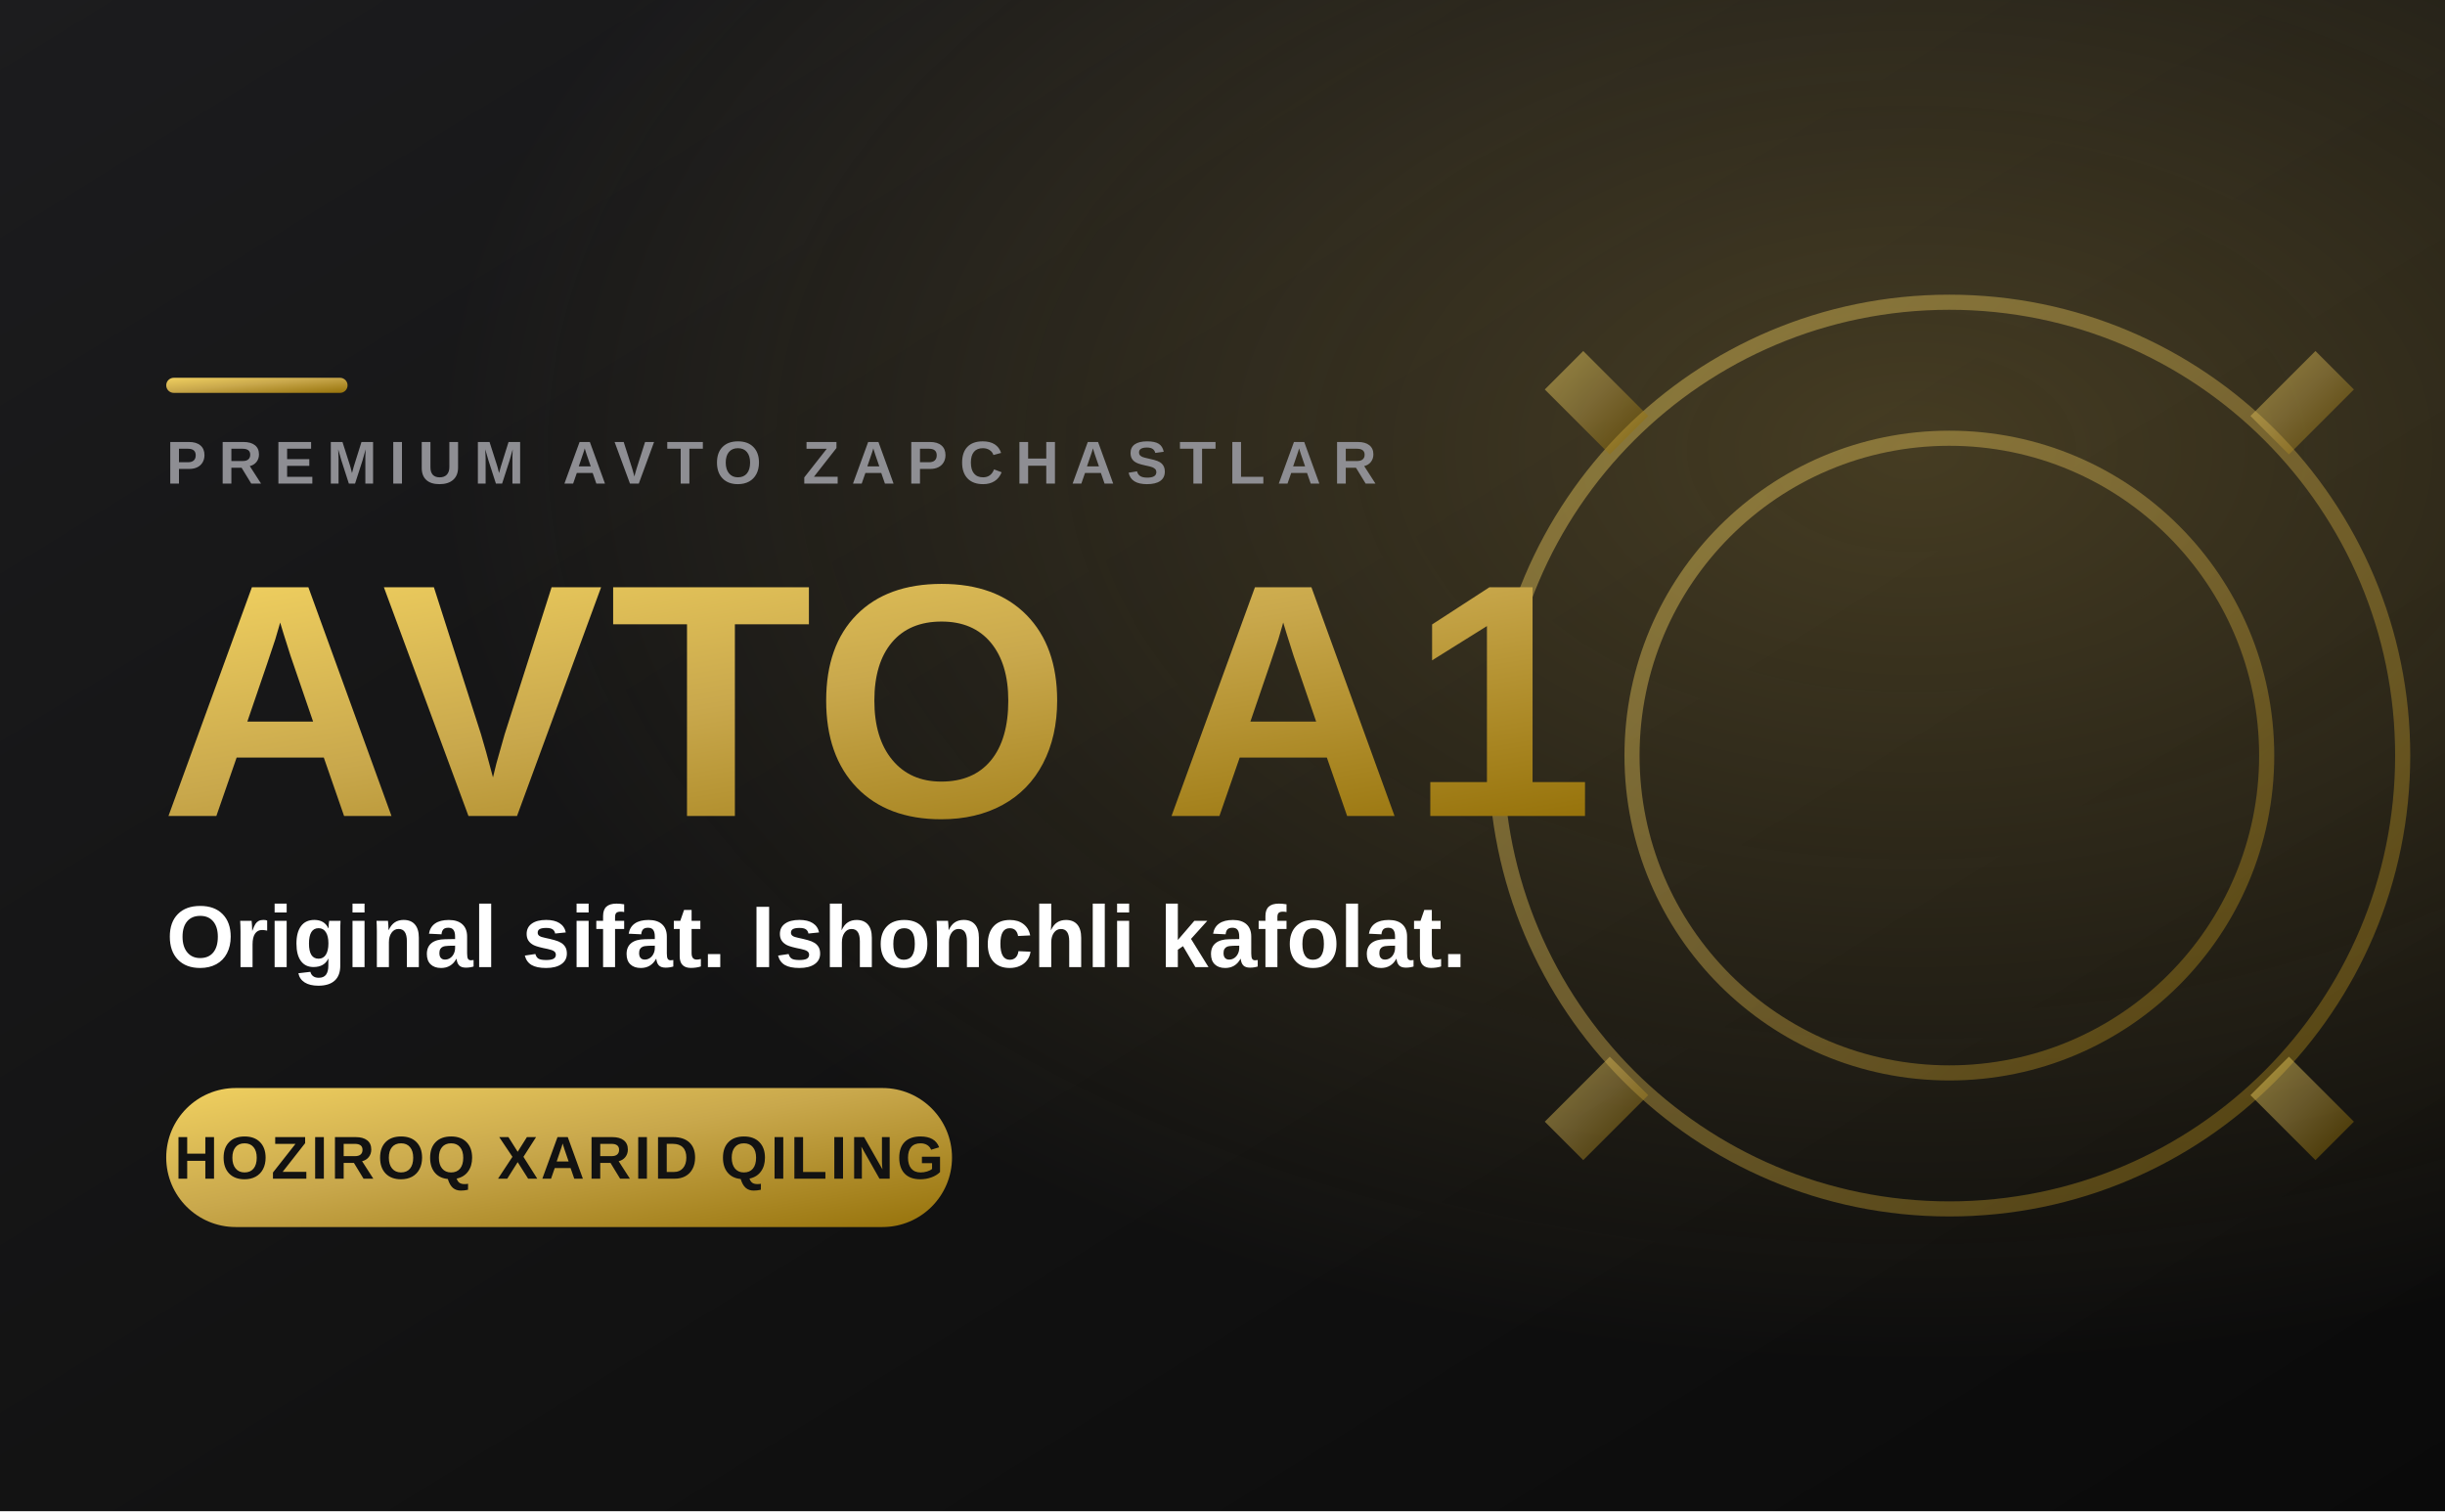
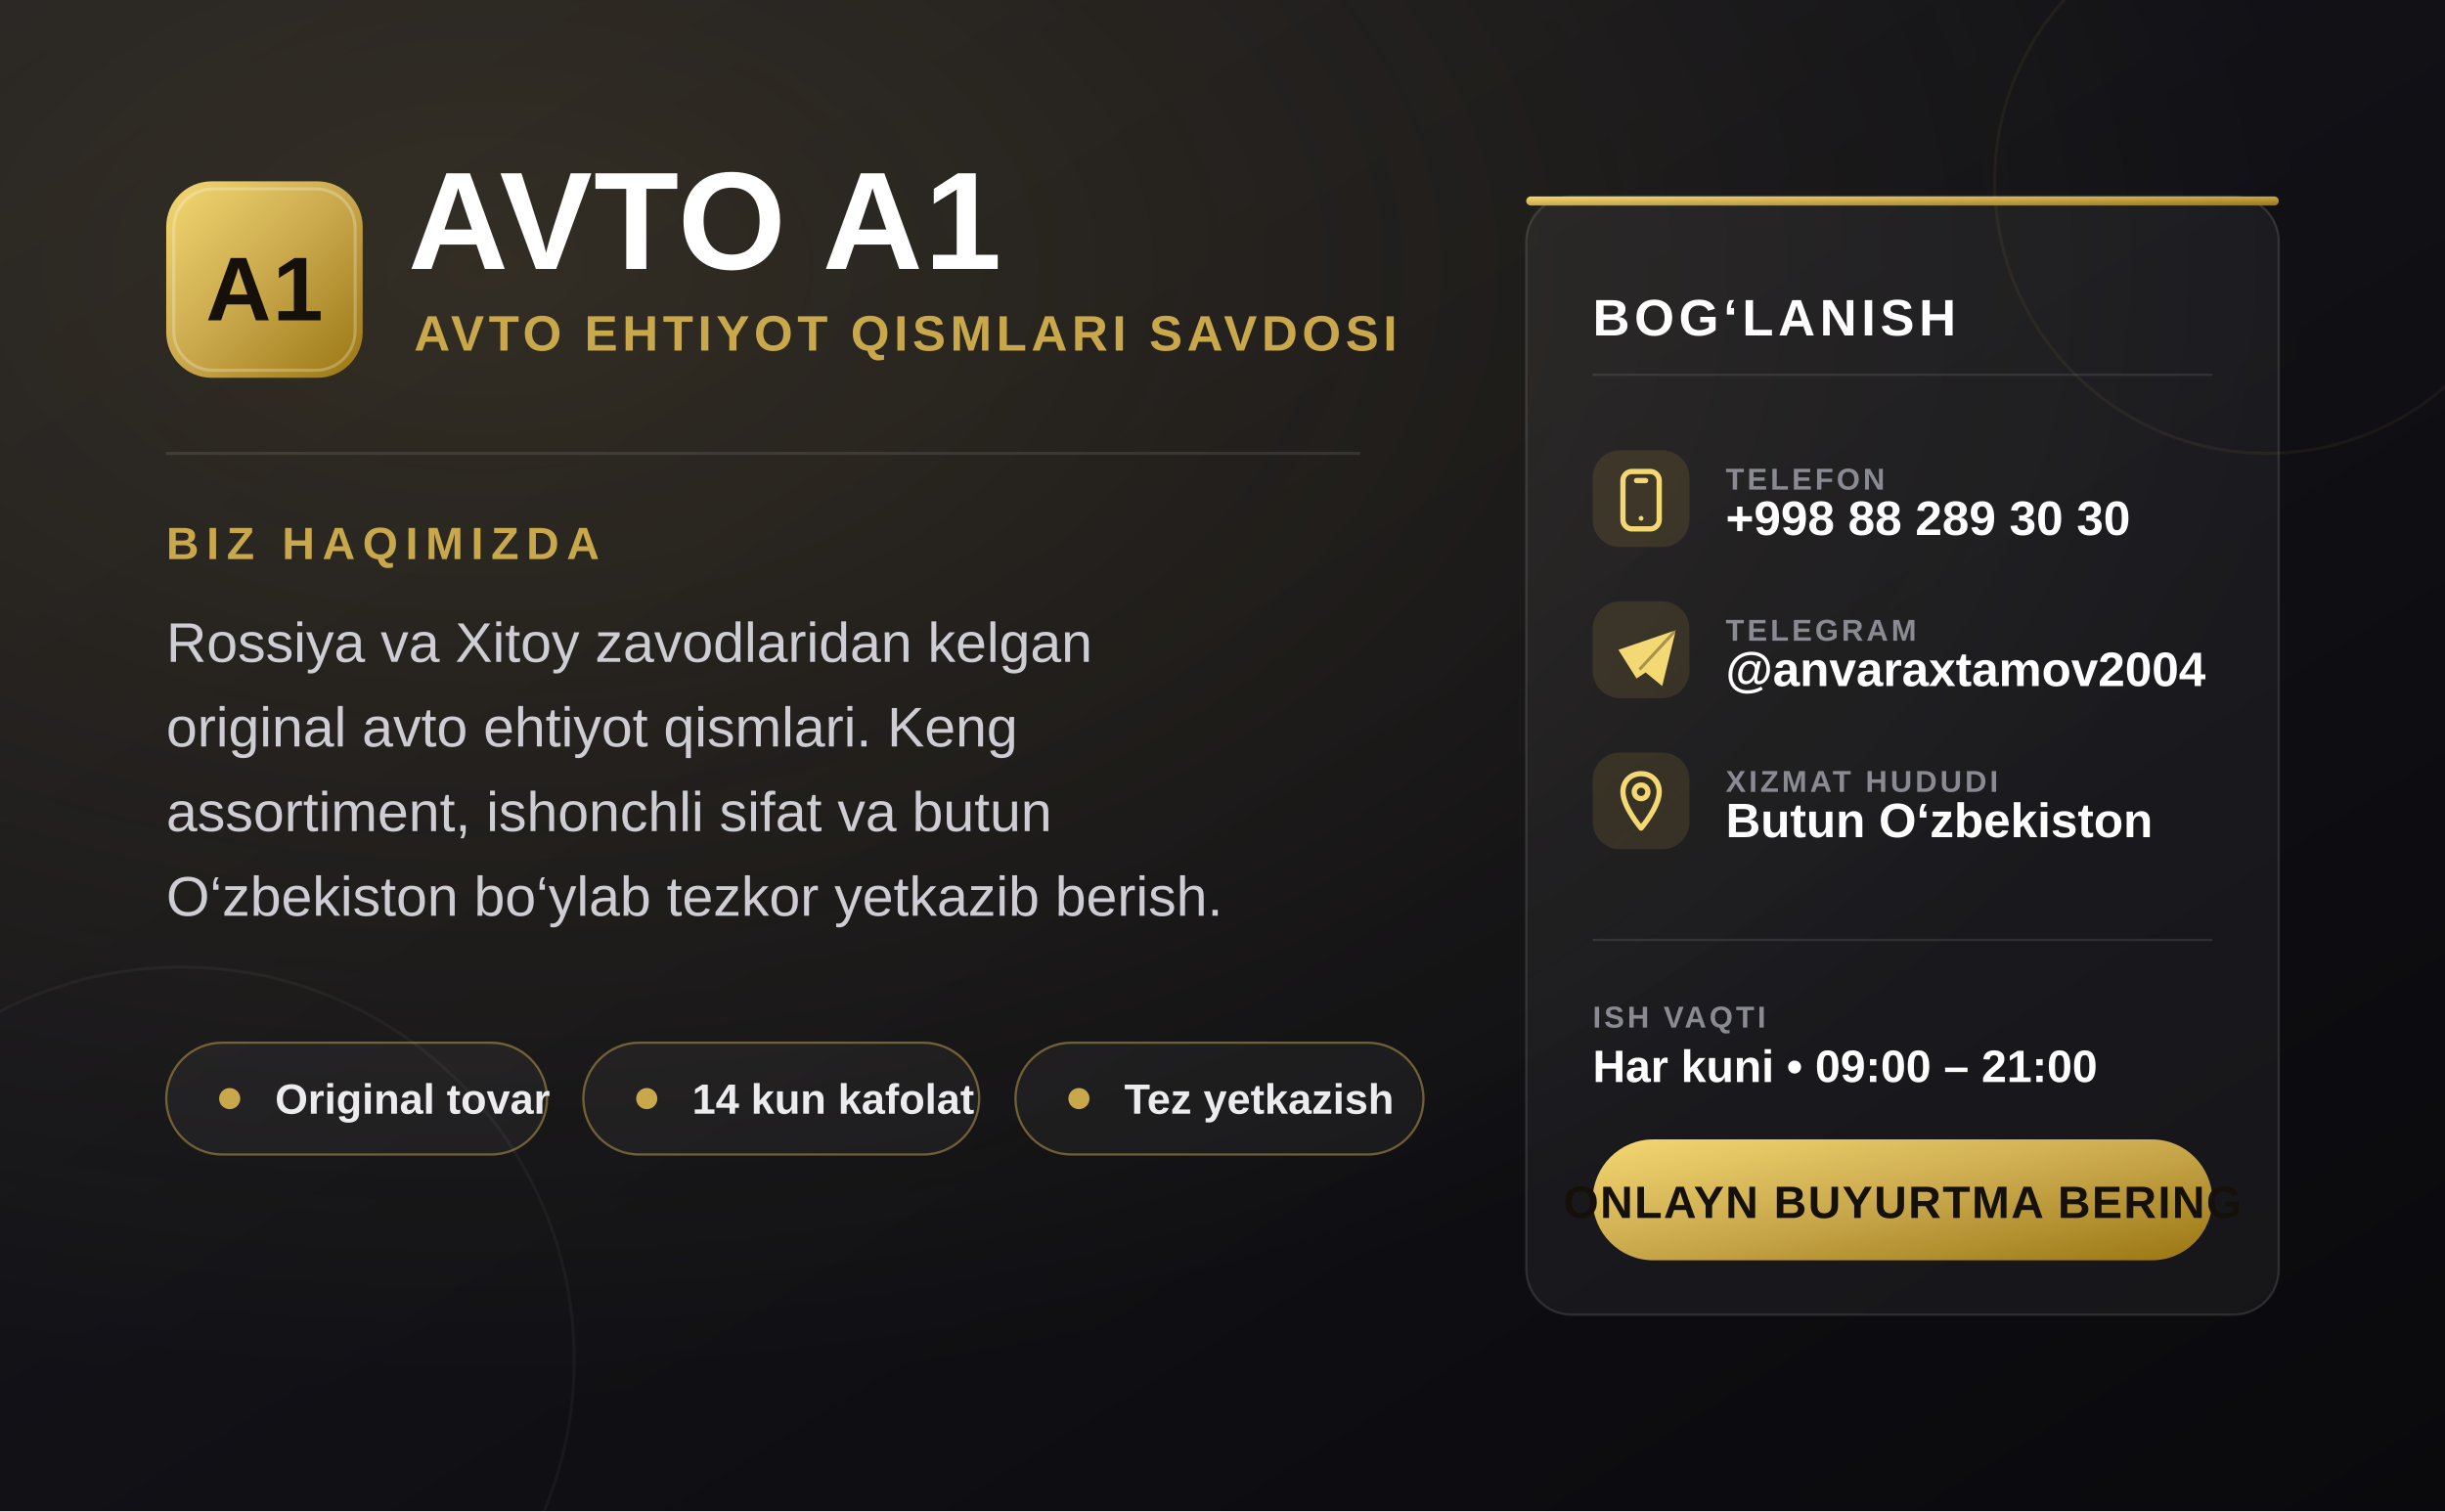
- <svg xmlns="http://www.w3.org/2000/svg" viewBox="0 0 1618 1000" width="1618" height="1000" font-family="Montserrat, Arial, Helvetica, sans-serif">
+ <svg xmlns="http://www.w3.org/2000/svg" viewBox="0 0 1618 1000" width="1618" height="1000" font-family="Montserrat, 'Segoe UI', Arial, sans-serif">
  <defs>
-     <linearGradient id="bg1" x1="0" y1="0" x2="1" y2="1">
-       <stop offset="0" stop-color="#1c1c1e" />
-       <stop offset="0.55" stop-color="#121212" />
-       <stop offset="1" stop-color="#0a0a0a" />
+     <linearGradient id="b1bg" x1="0" y1="0" x2="1" y2="1">
+       <stop offset="0" stop-color="#191920" />
+       <stop offset="0.55" stop-color="#101015" />
+       <stop offset="1" stop-color="#0a0a0d" />
    </linearGradient>
-     <linearGradient id="gold1" x1="0" y1="0" x2="1" y2="1">
-       <stop offset="0" stop-color="#F0D060" />
-       <stop offset="0.45" stop-color="#C9A84C" />
-       <stop offset="1" stop-color="#96720A" />
-     </linearGradient>
-     <radialGradient id="glow1" cx="0.78" cy="0.3" r="0.6">
-       <stop offset="0" stop-color="#C9A84C" stop-opacity="0.28" />
+     <radialGradient id="b1glow" cx="0.2" cy="0.18" r="0.75">
+       <stop offset="0" stop-color="#C9A84C" stop-opacity="0.16" />
      <stop offset="1" stop-color="#C9A84C" stop-opacity="0" />
    </radialGradient>
+     <linearGradient id="b1gold" x1="0" y1="0" x2="1" y2="1">
+       <stop offset="0" stop-color="#F4D873" />
+       <stop offset="0.5" stop-color="#C9A84C" />
+       <stop offset="1" stop-color="#9A7611" />
+     </linearGradient>
  </defs>
-   <rect width="1618" height="1000" fill="url(#bg1)" />
-   <rect width="1618" height="1000" fill="url(#glow1)" />
-   <g transform="translate(1290 500)" fill="none" stroke="url(#gold1)" stroke-opacity="0.45" stroke-width="10">
-     <circle r="300" />
-     <circle r="210" />
-     <g stroke-width="36">
-       <line x1="0" y1="-300" x2="0" y2="-360" />
-       <line x1="0" y1="300" x2="0" y2="360" />
-       <line x1="-300" y1="0" x2="-360" y2="0" />
-       <line x1="300" y1="0" x2="360" y2="0" />
-       <line x1="-212" y1="-212" x2="-255" y2="-255" />
-       <line x1="212" y1="212" x2="255" y2="255" />
-       <line x1="-212" y1="212" x2="-255" y2="255" />
-       <line x1="212" y1="-212" x2="255" y2="-255" />
+   <rect width="1618" height="1000" fill="url(#b1bg)" />
+   <rect width="1618" height="1000" fill="url(#b1glow)" />
+   <circle cx="120" cy="900" r="260" fill="none" stroke="#ffffff" stroke-opacity="0.04" stroke-width="2" />
+   <circle cx="1500" cy="120" r="180" fill="none" stroke="#C9A84C" stroke-opacity="0.07" stroke-width="2" />
+   <g transform="translate(110 120)">
+     <rect width="130" height="130" rx="30" fill="url(#b1gold)" />
+     <rect x="5" y="5" width="120" height="120" rx="26" fill="none" stroke="#ffffff" stroke-opacity="0.25" stroke-width="2" />
+     <text x="65" y="92" fill="#15110a" font-size="60" font-weight="800" text-anchor="middle" letter-spacing="1">A1</text>
+   </g>
+   <text x="270" y="178" fill="#ffffff" font-size="92" font-weight="800" letter-spacing="1">AVTO A1</text>
+   <text x="274" y="232" fill="#C9A84C" font-size="33" font-weight="600" letter-spacing="3">AVTO EHTIYOT QISMLARI SAVDOSI</text>
+   <line x1="110" y1="300" x2="900" y2="300" stroke="#ffffff" stroke-opacity="0.10" stroke-width="2" />
+   <text x="110" y="370" fill="#C9A84C" font-size="30" font-weight="700" letter-spacing="5">BIZ HAQIMIZDA</text>
+   <g fill="#cdcdd3" font-size="37" font-weight="500">
+     <text x="110" y="438">Rossiya va Xitoy zavodlaridan kelgan</text>
+     <text x="110" y="494">original avto ehtiyot qismlari. Keng</text>
+     <text x="110" y="550">assortiment, ishonchli sifat va butun</text>
+     <text x="110" y="606">O‘zbekiston bo‘ylab tezkor yetkazib berish.</text>
+   </g>
+   <g transform="translate(110 690)" font-size="28" font-weight="700">
+     <g>
+       <rect width="252" height="74" rx="37" fill="#ffffff" fill-opacity="0.04" stroke="#C9A84C" stroke-opacity="0.5" stroke-width="1.5" />
+       <circle cx="42" cy="37" r="7" fill="#C9A84C" />
+       <text x="72" y="47" fill="#ececef">Original tovar</text>
+     </g>
+     <g transform="translate(276 0)">
+       <rect width="262" height="74" rx="37" fill="#ffffff" fill-opacity="0.04" stroke="#C9A84C" stroke-opacity="0.5" stroke-width="1.5" />
+       <circle cx="42" cy="37" r="7" fill="#C9A84C" />
+       <text x="72" y="47" fill="#ececef">14 kun kafolat</text>
+     </g>
+     <g transform="translate(562 0)">
+       <rect width="270" height="74" rx="37" fill="#ffffff" fill-opacity="0.04" stroke="#C9A84C" stroke-opacity="0.5" stroke-width="1.5" />
+       <circle cx="42" cy="37" r="7" fill="#C9A84C" />
+       <text x="72" y="47" fill="#ececef">Tez yetkazish</text>
    </g>
  </g>
-   <rect x="110" y="250" width="120" height="10" rx="5" fill="url(#gold1)" />
-   <text x="110" y="320" fill="#8e8e93" font-size="40" font-weight="600" letter-spacing="8">PREMIUM AVTO ZAPCHASTLAR</text>
-   <text x="106" y="540" fill="url(#gold1)" font-size="220" font-weight="800" letter-spacing="4">AVTO A1</text>
-   <text x="110" y="640" fill="#ffffff" font-size="58" font-weight="700">Original sifat. Ishonchli kafolat.</text>
-   <g transform="translate(110 720)">
-     <rect width="520" height="92" rx="46" fill="url(#gold1)" />
-     <text x="260" y="60" fill="#121212" font-size="40" font-weight="800" text-anchor="middle" letter-spacing="2">HOZIROQ XARID QILING</text>
+   <g transform="translate(1010 130)">
+     <rect width="498" height="740" rx="30" fill="#ffffff" fill-opacity="0.05" />
+     <rect width="498" height="740" rx="30" fill="none" stroke="#ffffff" stroke-opacity="0.12" stroke-width="1.5" />
+     <rect x="0" y="0" width="498" height="6" rx="3" fill="url(#b1gold)" />
+     <text x="44" y="92" fill="#ffffff" font-size="34" font-weight="800" letter-spacing="3">BOG‘LANISH</text>
+     <line x1="44" y1="118" x2="454" y2="118" stroke="#ffffff" stroke-opacity="0.10" stroke-width="1.5" />
+     <g transform="translate(44 168)">
+       <rect width="64" height="64" rx="18" fill="#C9A84C" fill-opacity="0.14" />
+       <g transform="translate(20 14)" fill="none" stroke="#F4D873" stroke-width="3.5" stroke-linecap="round" stroke-linejoin="round">
+         <rect x="0" y="0" width="24" height="38" rx="6" />
+         <line x1="9" y1="6" x2="15" y2="6" />
+         <circle cx="12" cy="31" r="1.6" fill="#F4D873" stroke="none" />
+       </g>
+       <text x="88" y="26" fill="#8a8a92" font-size="20" font-weight="600" letter-spacing="2">TELEFON</text>
+       <text x="88" y="56" fill="#ffffff" font-size="32" font-weight="700">+998 88 289 30 30</text>
+     </g>
+     <g transform="translate(44 268)">
+       <rect width="64" height="64" rx="18" fill="#C9A84C" fill-opacity="0.14" />
+       <g transform="translate(15 18)">
+         <path d="M2 14 L40 1 L31 38 L20 29 L14 33 Z" fill="#F4D873" />
+         <path d="M40 1 L16 27" fill="none" stroke="#15110a" stroke-opacity="0.35" stroke-width="2" />
+       </g>
+       <text x="88" y="26" fill="#8a8a92" font-size="20" font-weight="600" letter-spacing="2">TELEGRAM</text>
+       <text x="88" y="56" fill="#ffffff" font-size="32" font-weight="700">@anvaraxtamov2004</text>
+     </g>
+     <g transform="translate(44 368)">
+       <rect width="64" height="64" rx="18" fill="#C9A84C" fill-opacity="0.14" />
+       <g transform="translate(20 14)" fill="none" stroke="#F4D873" stroke-width="3.5" stroke-linejoin="round">
+         <path d="M12 0 C5 0 0 5 0 12 C0 22 12 36 12 36 C12 36 24 22 24 12 C24 5 19 0 12 0 Z" />
+         <circle cx="12" cy="12" r="4.5" />
+       </g>
+       <text x="88" y="26" fill="#8a8a92" font-size="20" font-weight="600" letter-spacing="2">XIZMAT HUDUDI</text>
+       <text x="88" y="56" fill="#ffffff" font-size="32" font-weight="700">Butun O‘zbekiston</text>
+     </g>
+     <line x1="44" y1="492" x2="454" y2="492" stroke="#ffffff" stroke-opacity="0.10" stroke-width="1.5" />
+     <g transform="translate(44 524)">
+       <text x="0" y="26" fill="#8a8a92" font-size="20" font-weight="600" letter-spacing="2">ISH VAQTI</text>
+       <text x="0" y="62" fill="#ffffff" font-size="30" font-weight="700">Har kuni • 09:00 – 21:00</text>
+     </g>
+     <g transform="translate(44 624)">
+       <rect width="410" height="80" rx="40" fill="url(#b1gold)" />
+       <text x="205" y="52" fill="#15110a" font-size="30" font-weight="800" text-anchor="middle" letter-spacing="1">ONLAYN BUYURTMA BERING</text>
+     </g>
  </g>
</svg>
